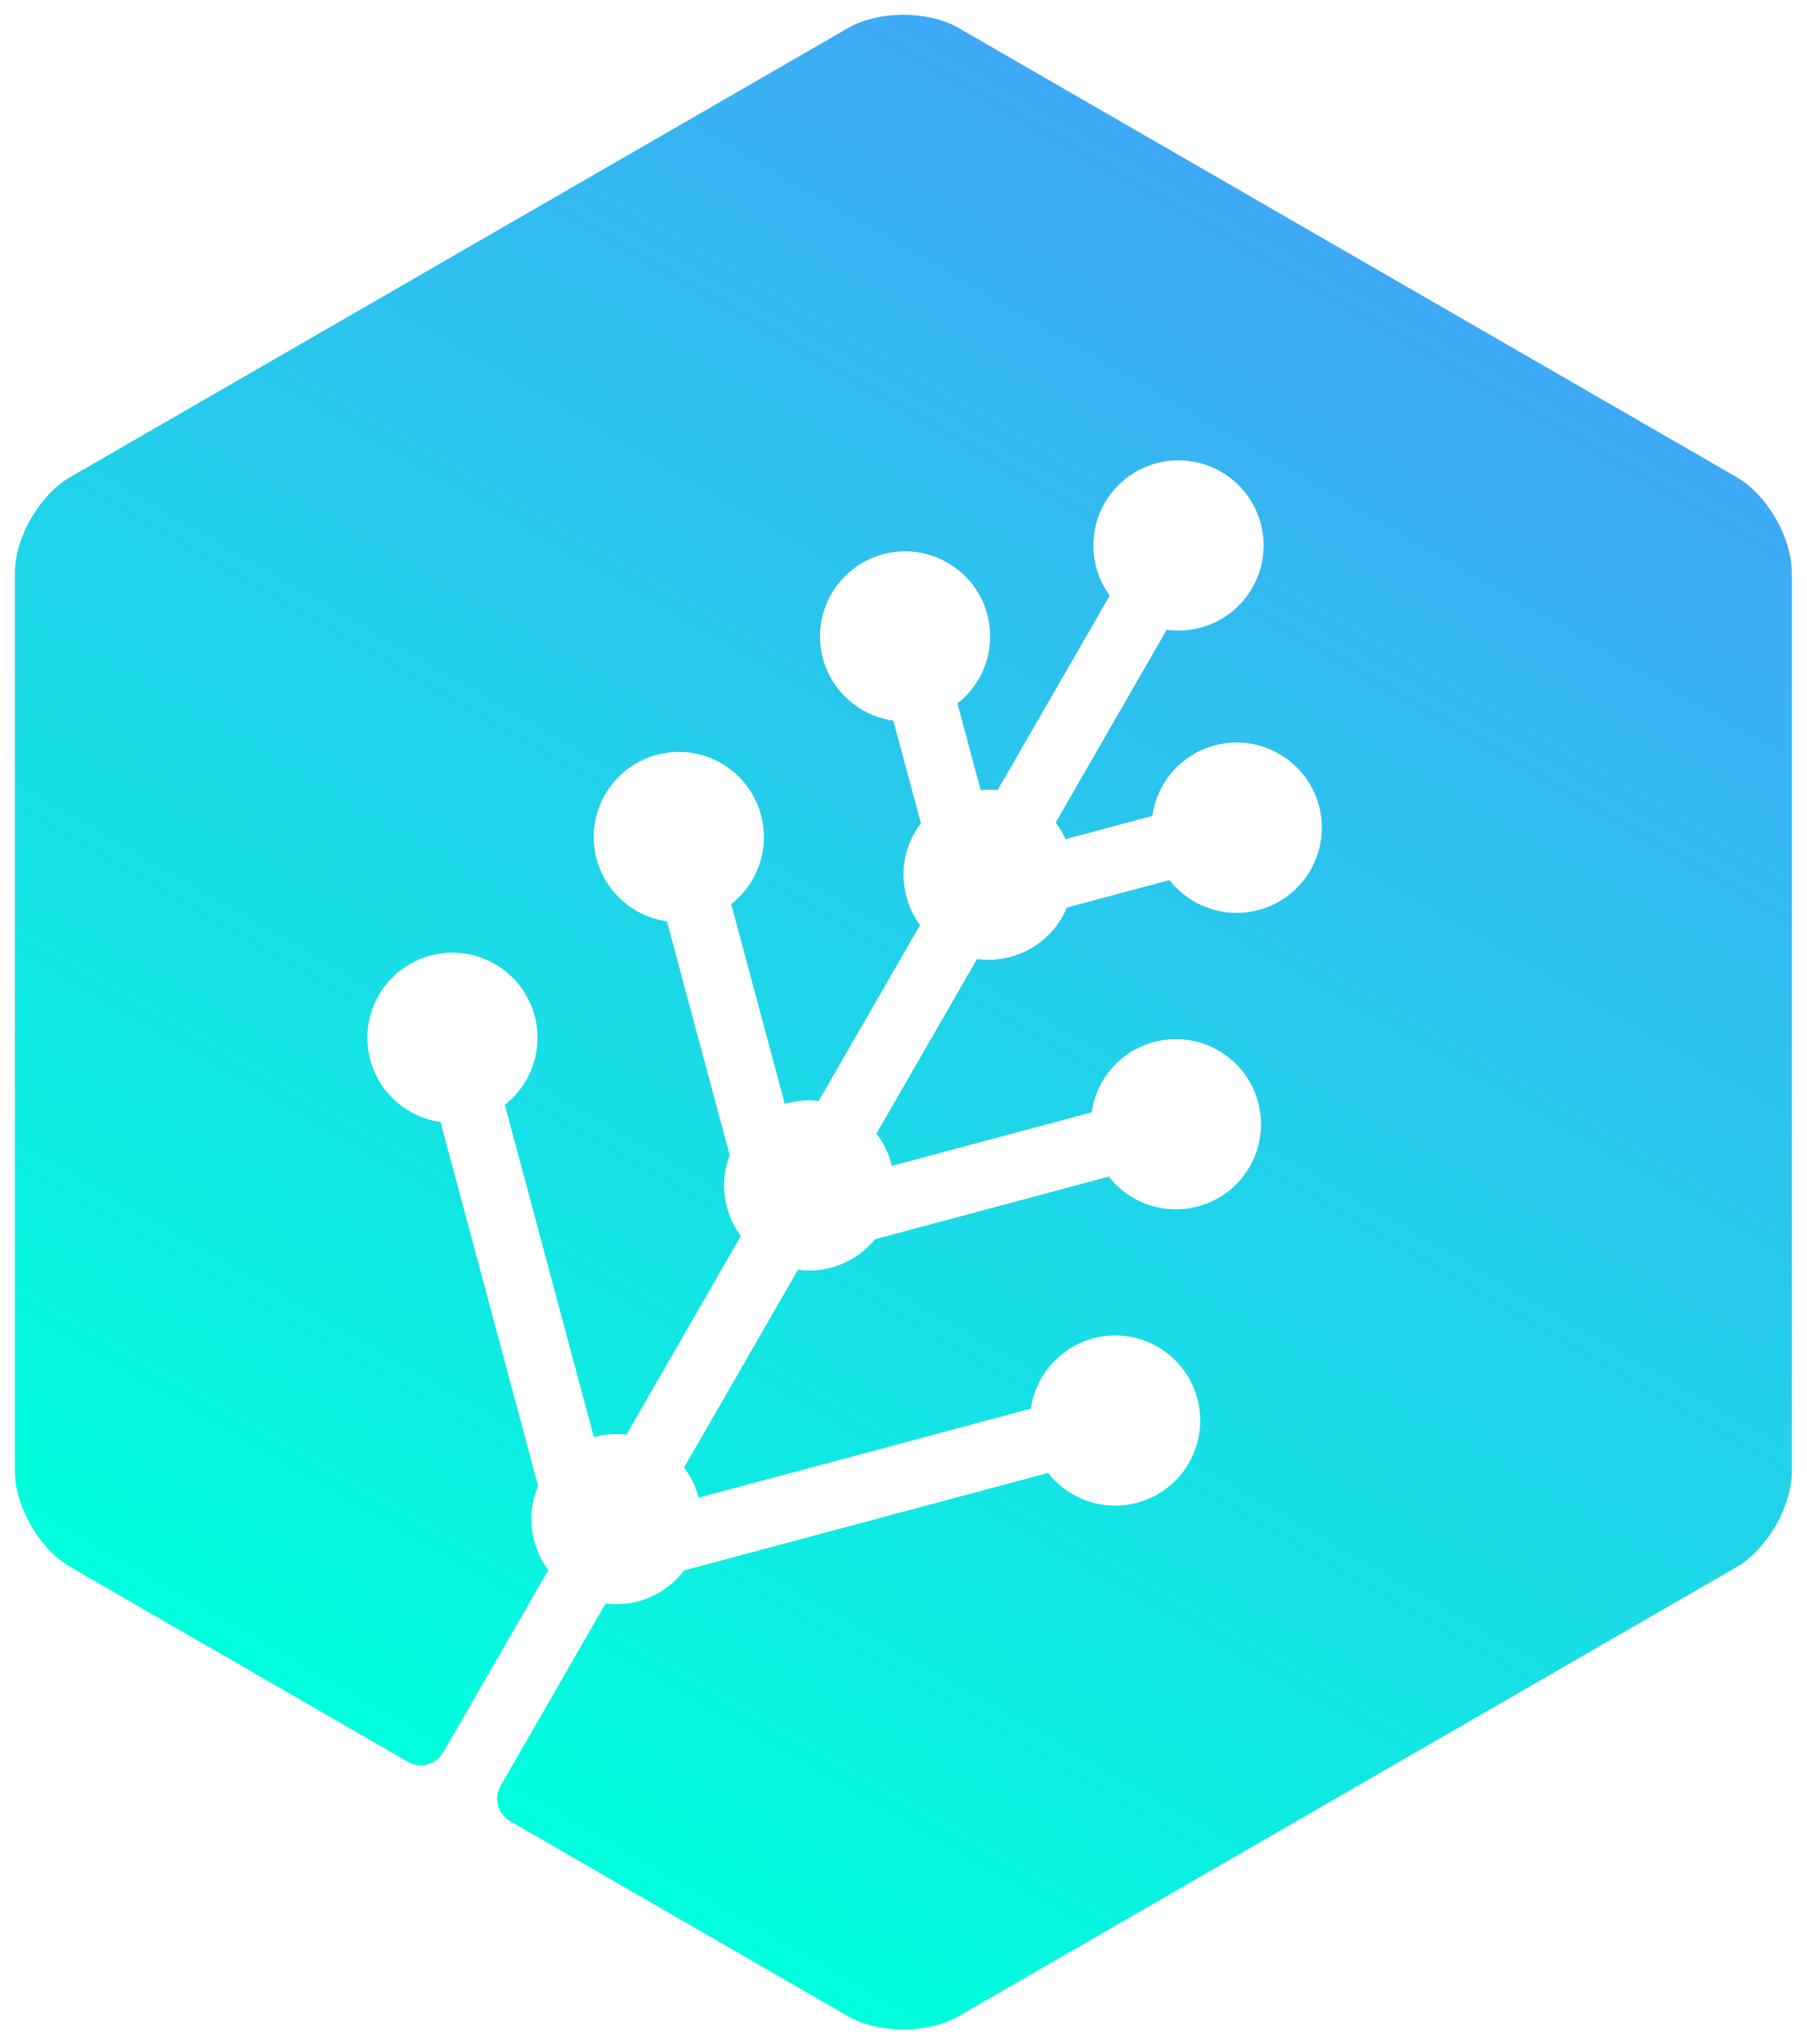
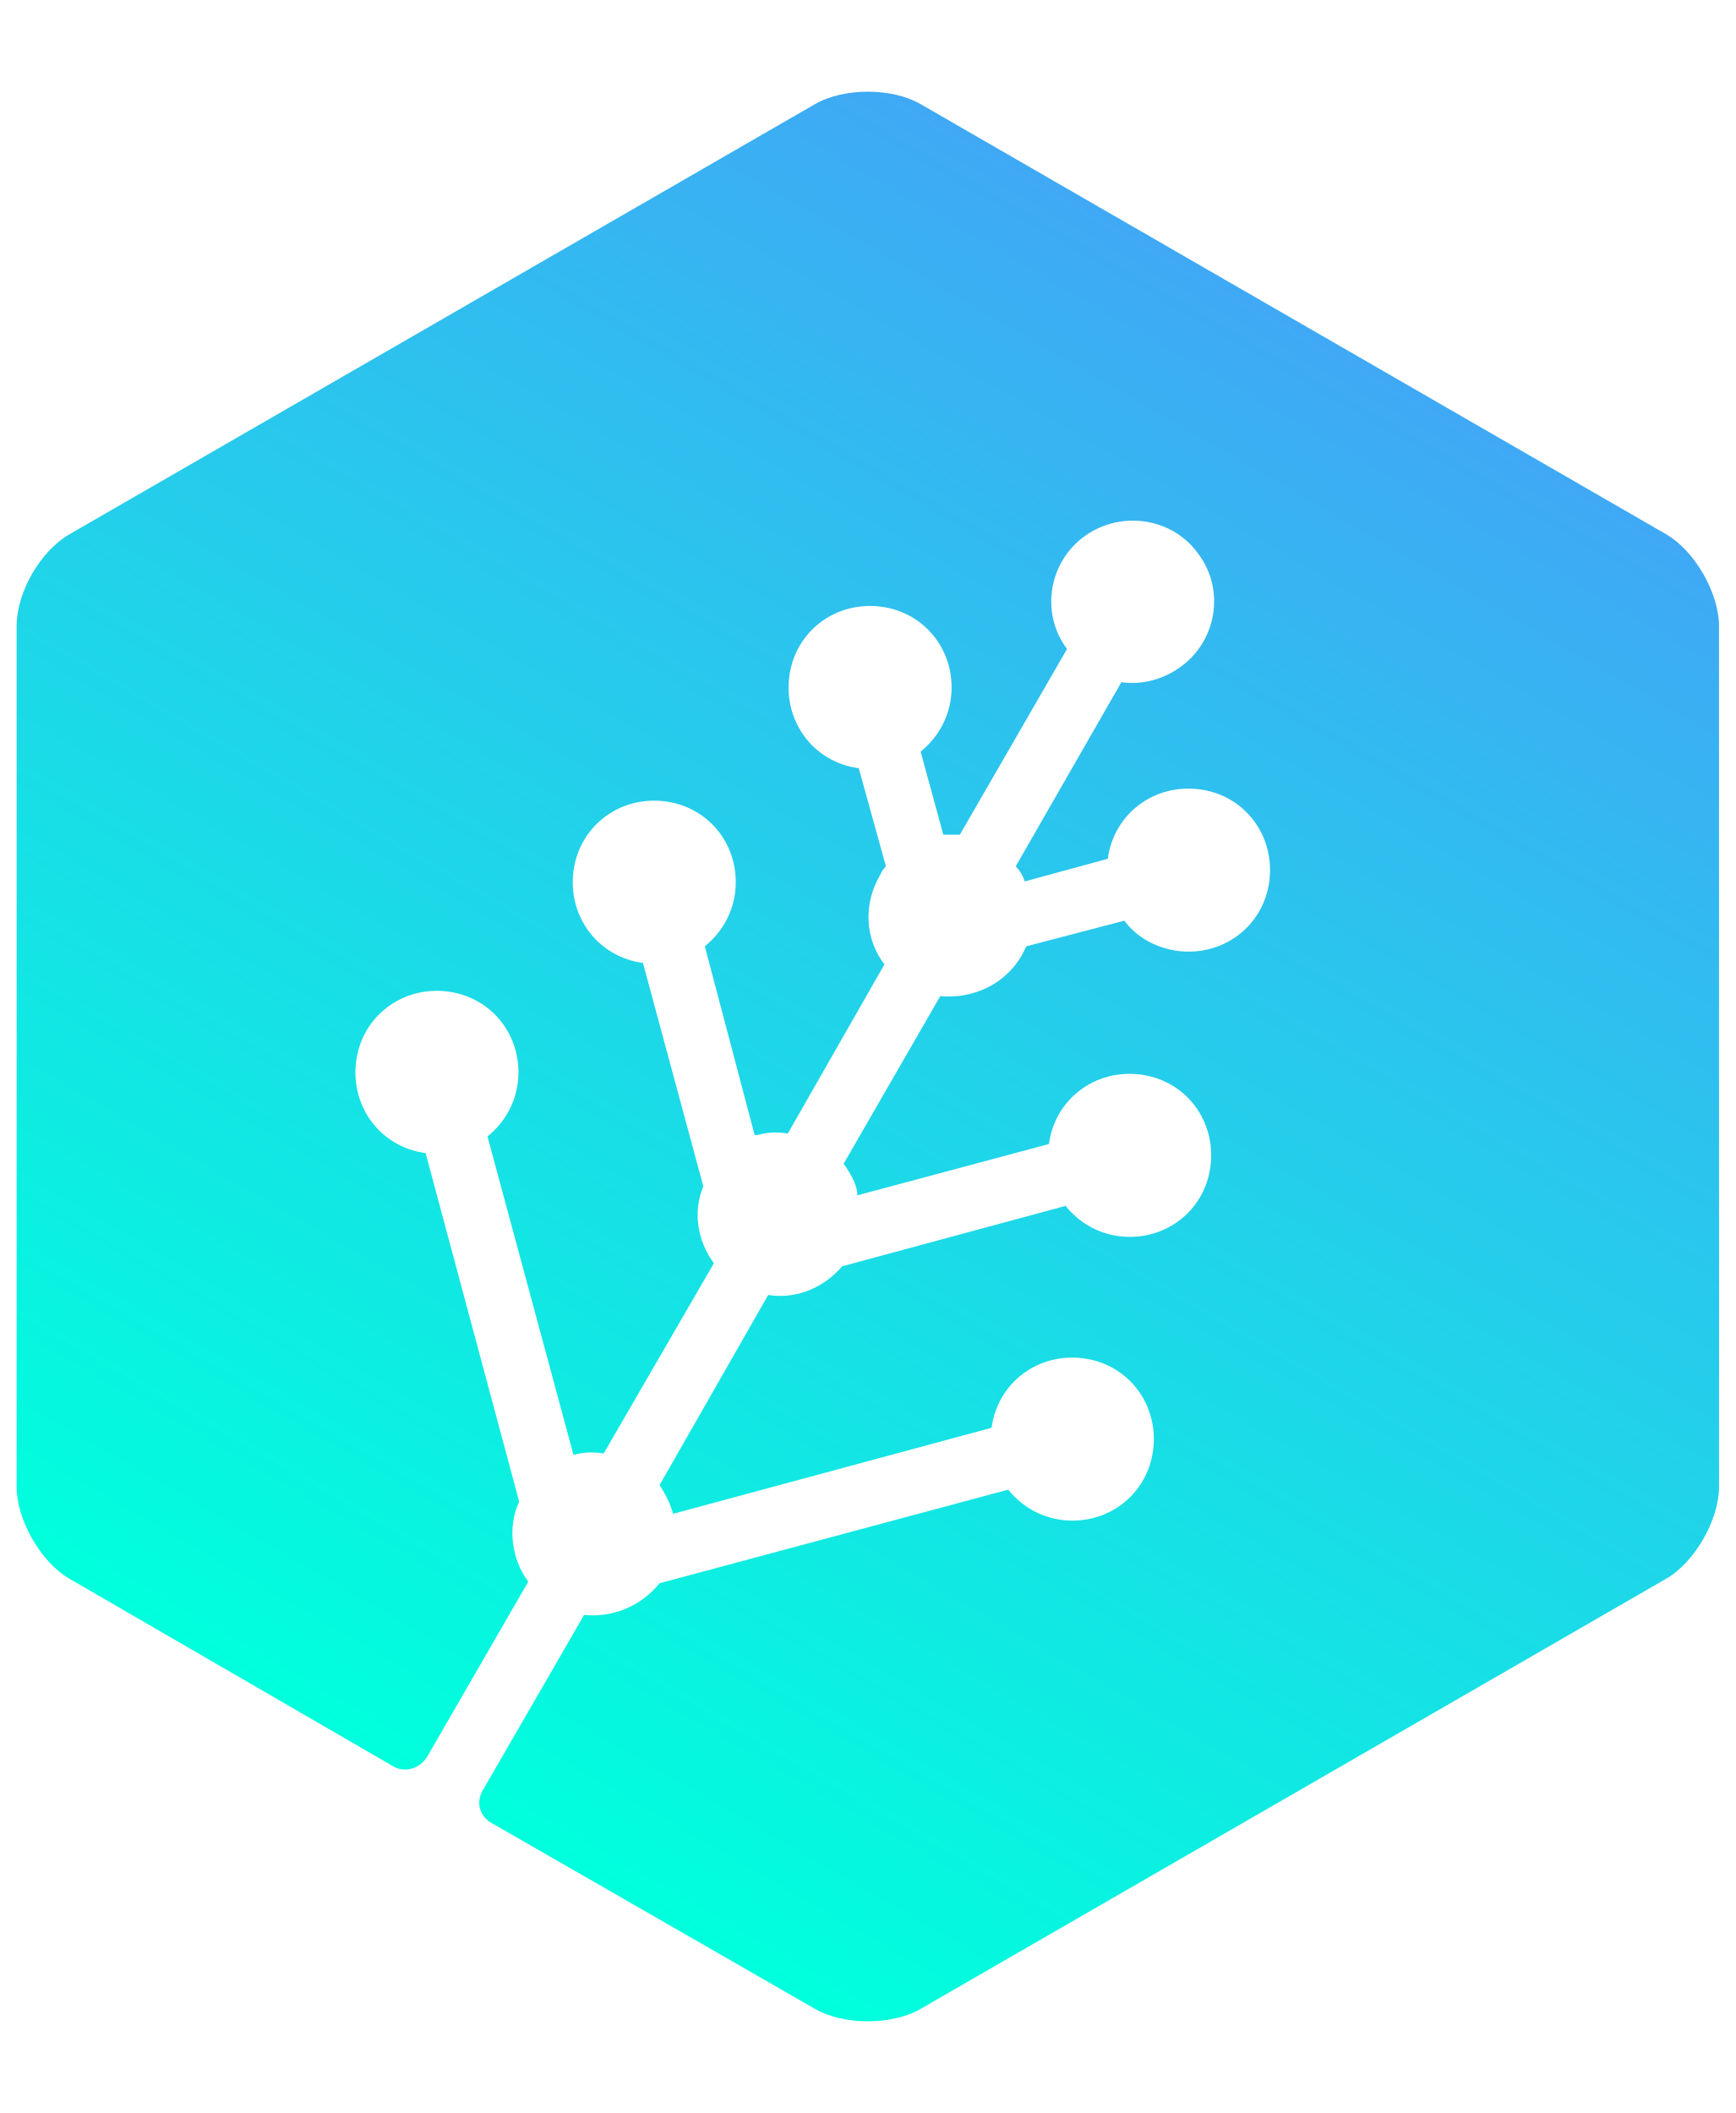
- <svg xmlns="http://www.w3.org/2000/svg" id="Logos" viewBox="0 0 674.4 763">
-   <defs>
-     <style>.cls-1{fill:url(#Fern_Gradient_color);}</style>
-     <linearGradient id="Fern_Gradient_color" x1="171.37" y1="668.72" x2="503.03" y2="94.28" gradientUnits="userSpaceOnUse">
-       <stop offset="0" stop-color="#0fd" />
-       <stop offset="1" stop-color="#3fa9f5" />
-     </linearGradient>
-   </defs>
-   <path class="cls-1" d="M668.85,549.21V213.8c0-13.08-9.26-29.13-20.59-35.67L357.79,10.43c-11.32-6.54-29.85-6.54-41.18,0L26.14,178.13C14.81,184.67,5.55,200.72,5.55,213.8V549.21c0,13.07,9.26,29.12,20.59,35.66L152.2,657.65a9.69,9.69,0,0,0,13.25-3.56l39.19-68a31.73,31.73,0,0,1-3.8-31.39L164.43,418.83a31.76,31.76,0,1,1,24-6.42l33.24,124.06.22-.07a31.78,31.78,0,0,1,11.91-.86l42.72-74.14a31.75,31.75,0,0,1-4.16-30.21L248.93,343.9a31.76,31.76,0,1,1,24-6.42l20,74.61.89-.26a31.89,31.89,0,0,1,11.77-.88l37.83-65.64a31.72,31.72,0,0,1-1.92-34.67,32.55,32.55,0,0,1,2.24-3.35L333.43,269a31.75,31.75,0,1,1,23.95-6.42l8.67,32.36a31.9,31.9,0,0,1,6.33,0l41.84-72.61a31.77,31.77,0,1,1,21.27,12.75l-41.46,72a31.61,31.61,0,0,1,3.73,6.16l32.36-8.67a31.79,31.79,0,1,1,6.42,23.95l-38.32,10.27a31.1,31.1,0,0,1-1.78,3.62A31.73,31.73,0,0,1,364.69,358l-37.55,65.17a31.59,31.59,0,0,1,5.51,11.14c.08.3.15.6.22.9l74.61-20a31.76,31.76,0,1,1,6.42,24l-87.3,23.39A31.74,31.74,0,0,1,297.85,474l-42.54,73.85a31.65,31.65,0,0,1,5.42,11l0,.22,124.06-33.24a31.76,31.76,0,1,1,6.42,24l-135.87,36.4a31.72,31.72,0,0,1-29.32,12.37l-39.15,68a9.69,9.69,0,0,0,3.55,13.23l126.14,72.83c11.33,6.54,29.86,6.54,41.18,0l290.47-167.7C659.59,578.33,668.85,562.28,668.85,549.21Z" />
+ <svg xmlns="http://www.w3.org/2000/svg" version="1.1" id="Logos" x="0px" y="0px" viewBox="0 0 115 140" style="enable-background:new 0 0 115 140;" xml:space="preserve">
+   <style type="text/css">
+ 	.st0{fill:url(#SVGID_1_);}
+ </style>
+   <linearGradient id="SVGID_1_" gradientUnits="userSpaceOnUse" x1="29.302" y1="22.057" x2="85.692" y2="119.726" gradientTransform="matrix(1 0 0 -1 0 140.8929)">
+     <stop offset="0" style="stop-color:#00FFDD" />
+     <stop offset="1" style="stop-color:#3FA9F5" />
+   </linearGradient>
+   <path class="st0" d="M113.9,98.5v-57c0-2.2-1.6-5-3.5-6.1L61,6.9c-1.9-1.1-5.1-1.1-7,0L4.6,35.4c-1.9,1.1-3.5,3.8-3.5,6.1v57  c0,2.2,1.6,5,3.5,6.1l21.4,12.4c0.8,0.5,1.8,0.2,2.3-0.6c0,0,0,0,0,0l6.7-11.6c-1.1-1.5-1.4-3.6-0.6-5.3l-6.2-23.1  c-3-0.4-5-3.1-4.6-6.1c0.4-3,3.1-5,6.1-4.6c3,0.4,5,3.1,4.6,6.1c-0.2,1.4-0.9,2.6-2,3.5l5.7,21.1l0,0c0.7-0.2,1.3-0.2,2-0.1  l7.3-12.6c-1.1-1.5-1.4-3.4-0.7-5.1l-4-14.8c-3-0.4-5-3.1-4.6-6.1s3.1-5,6.1-4.6c3,0.4,5,3.1,4.6,6.1c-0.2,1.4-0.9,2.6-2,3.5  L50,75.2l0.2,0c0.7-0.2,1.3-0.2,2-0.1l6.4-11.2c-1.3-1.7-1.4-4-0.3-5.9c0.1-0.2,0.2-0.4,0.4-0.6l-1.8-6.5c-3-0.4-5-3.1-4.6-6.1  c0.4-3,3.1-5,6.1-4.6c3,0.4,5,3.1,4.6,6.1c-0.2,1.4-0.9,2.6-2,3.5l1.5,5.5c0.4,0,0.7,0,1.1,0l7.1-12.3c-1.8-2.4-1.2-5.8,1.2-7.5  s5.8-1.2,7.5,1.2c1.8,2.4,1.2,5.8-1.2,7.5c-1.1,0.8-2.5,1.2-3.9,1l-7,12.2c0.3,0.3,0.5,0.7,0.6,1l5.5-1.5c0.4-3,3.1-5,6.1-4.6  c3,0.4,5,3.1,4.6,6.1c-0.4,3-3.1,5-6.1,4.6c-1.4-0.2-2.7-0.9-3.5-2l-6.5,1.7c-0.1,0.2-0.2,0.4-0.3,0.6c-1.1,1.9-3.2,2.9-5.4,2.7  l-6.4,11.1c0.4,0.6,0.8,1.2,0.9,1.9c0,0.1,0,0.1,0,0.2l12.7-3.4c0.4-3,3.1-5,6.1-4.6c3,0.4,5,3.1,4.6,6.1c-0.4,3-3.1,5-6.1,4.6  c-1.4-0.2-2.6-0.9-3.5-2l-14.8,4c-1.2,1.4-3,2.2-4.9,1.9l-7.2,12.6c0.4,0.6,0.7,1.2,0.9,1.9v0l21.1-5.7c0.4-3,3.1-5,6.1-4.6  c3,0.4,5,3.1,4.6,6.1c-0.4,3-3.1,5-6.1,4.6c-1.4-0.2-2.6-0.9-3.5-2l-23.1,6.2c-1.2,1.5-3.1,2.3-5,2.1l-6.7,11.6  c-0.5,0.8-0.2,1.8,0.6,2.2L54,133.1c1.9,1.1,5.1,1.1,7,0l49.4-28.5C112.3,103.5,113.9,100.7,113.9,98.5z" />
</svg>
